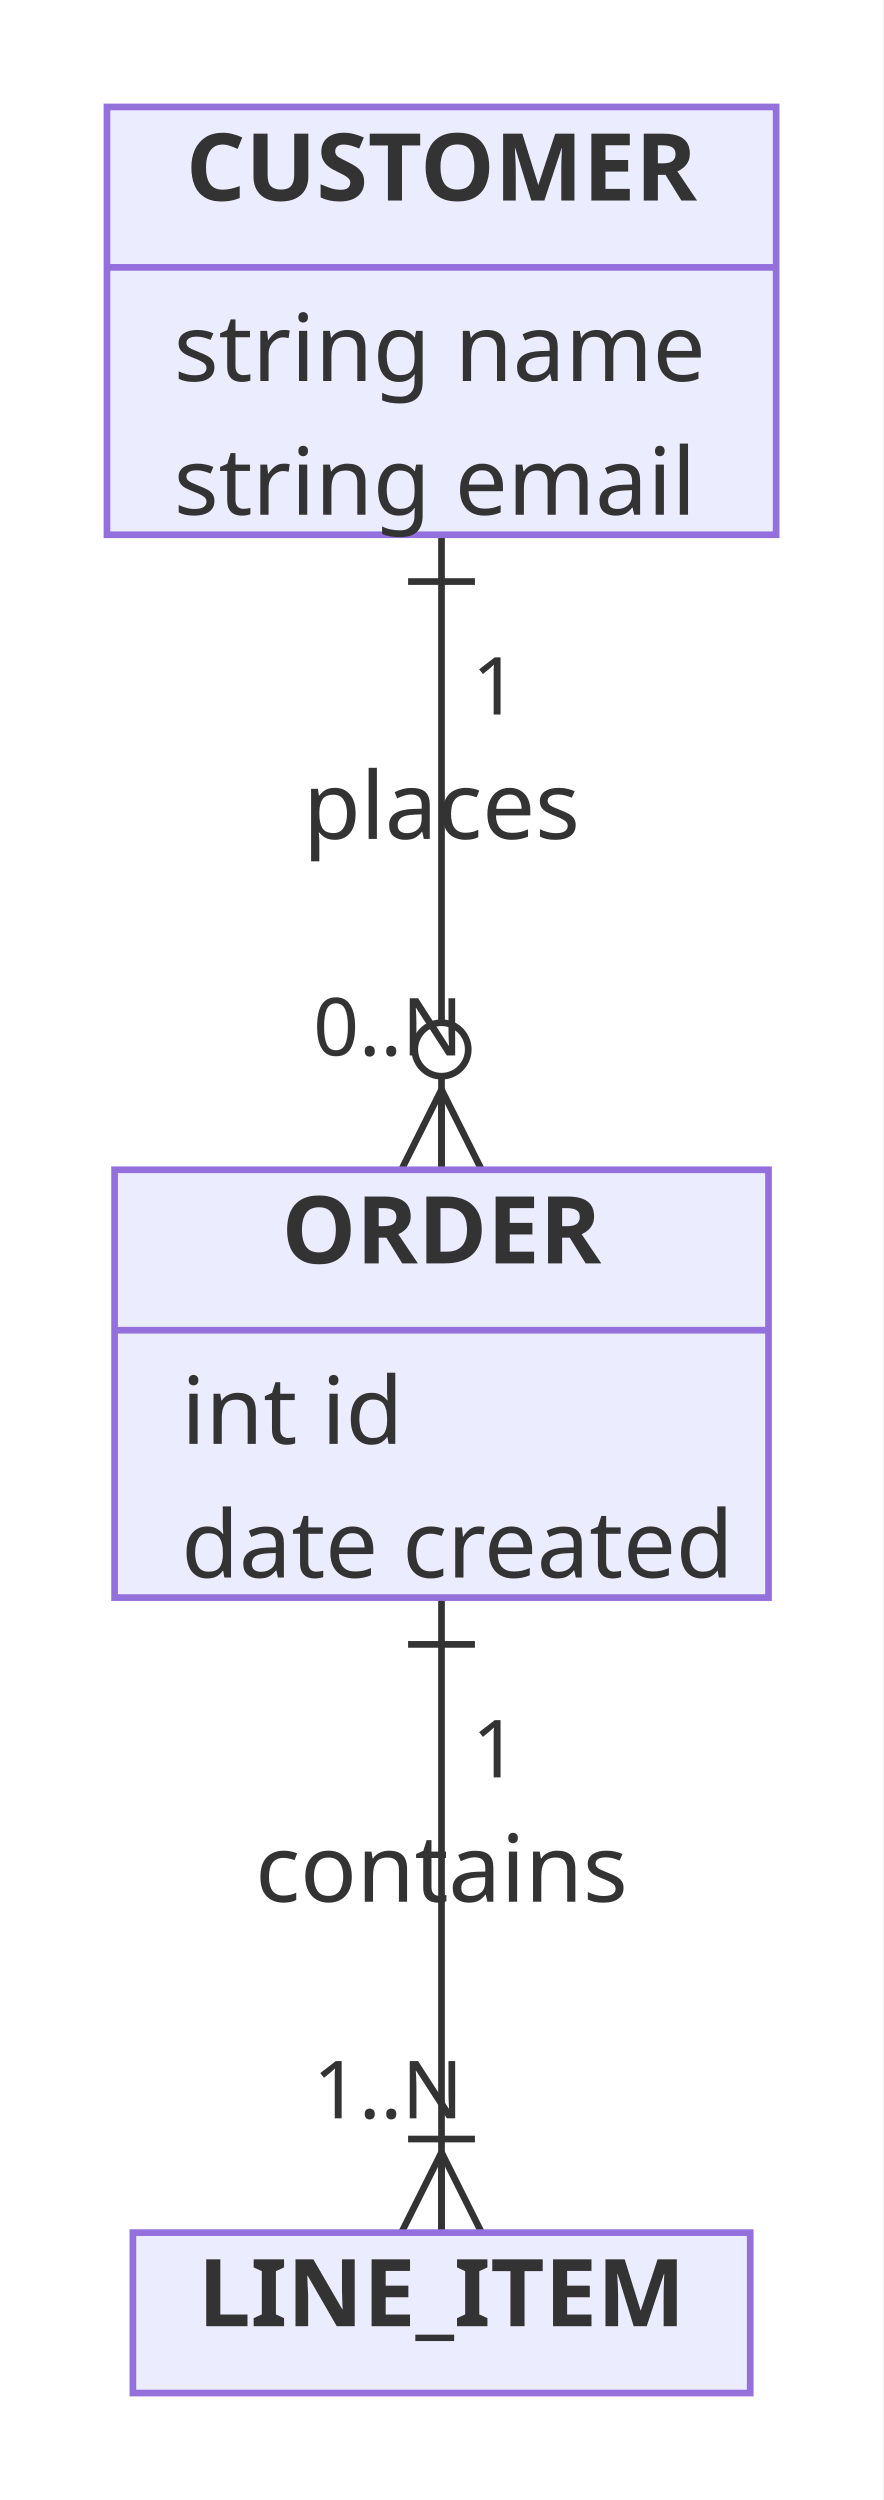
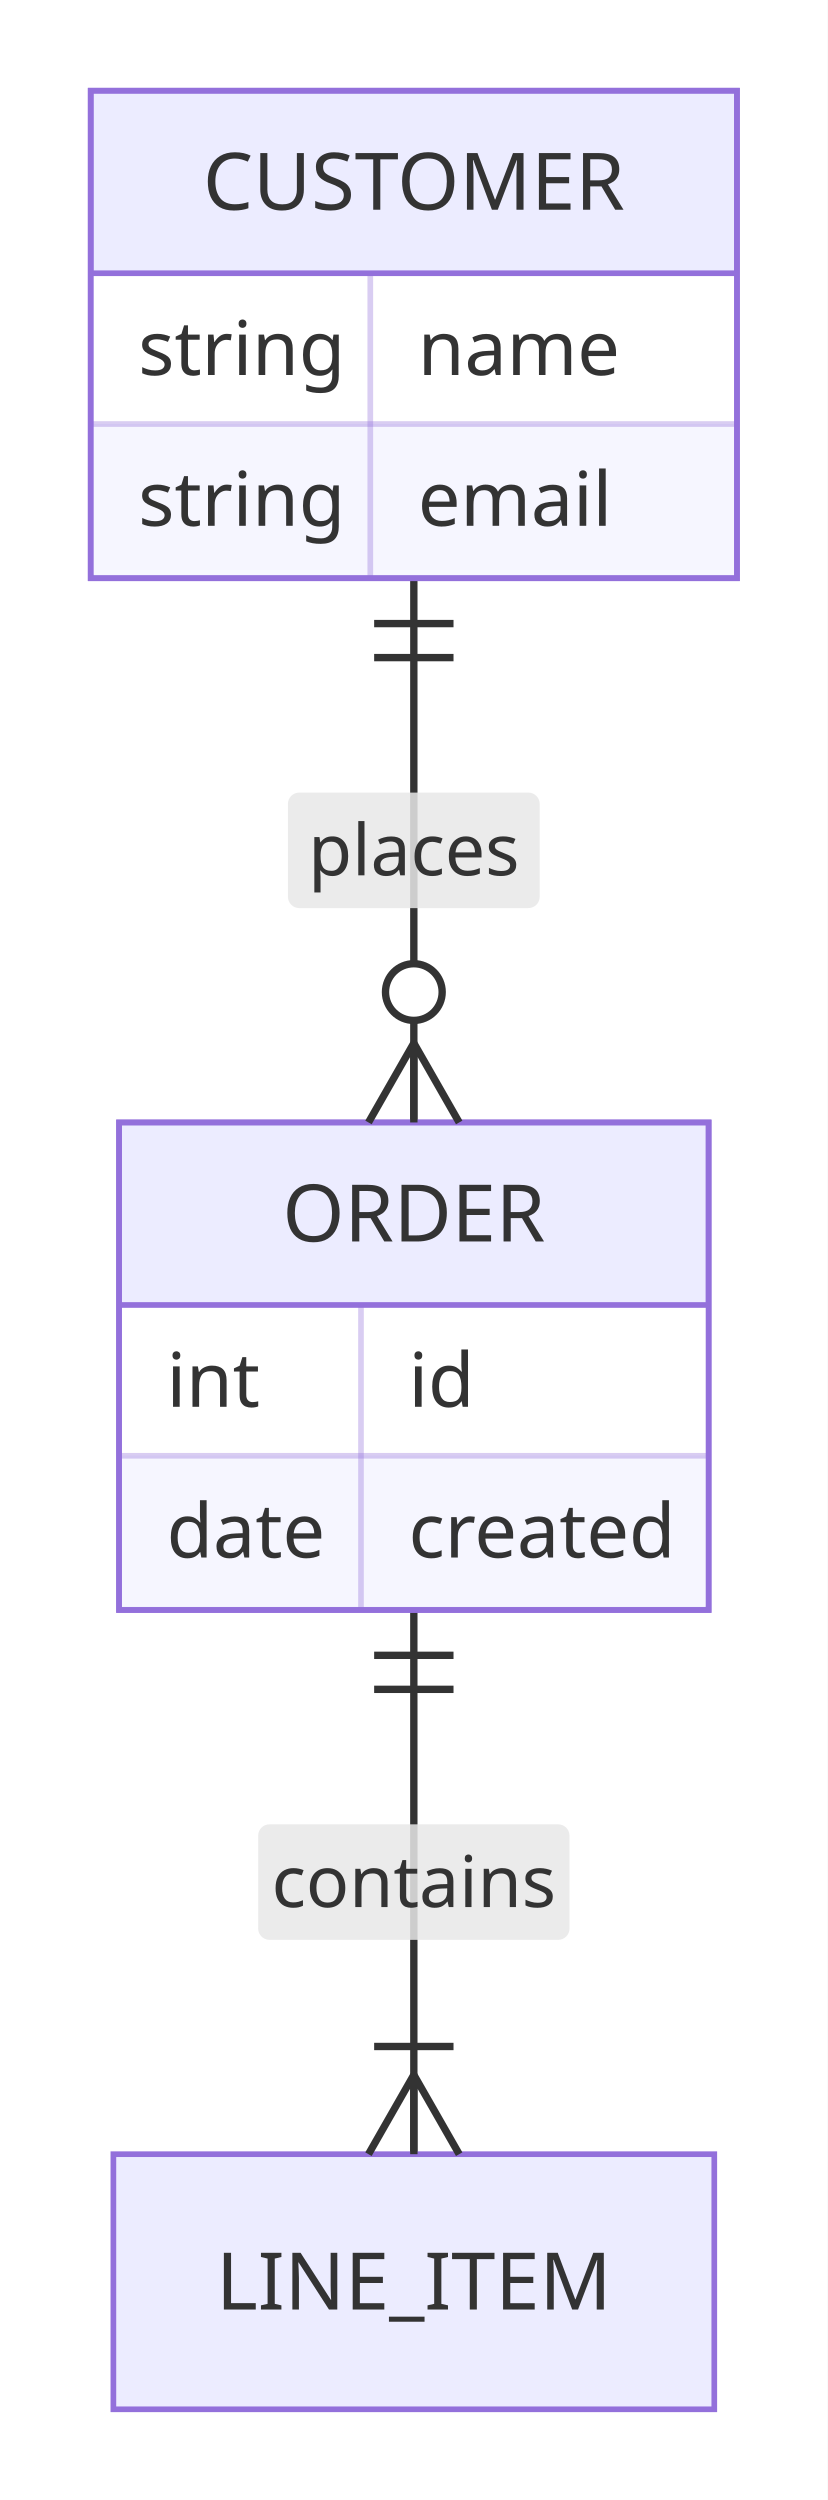
- <svg xmlns="http://www.w3.org/2000/svg" role="img" width="132.11" height="374" viewBox="0 0 132.11 374" font-family="sans-serif" font-size="14">
+ <svg xmlns="http://www.w3.org/2000/svg" role="img" width="146" height="441" viewBox="0 0 146 441" font-family="sans-serif" font-size="14">
  <rect width="100%" height="100%" fill="#ffffff" />
  <g transform="translate(16,16)">
-     <path d="M50.05,64 L50.05,159" fill="none" stroke="#333333" />
-     <line x1="55.05" y1="71" x2="45.05" y2="71" stroke="#333333" />
-     <line x1="50.05" y1="147" x2="44.05" y2="159" stroke="#333333" />
-     <line x1="50.05" y1="147" x2="56.05" y2="159" stroke="#333333" />
-     <line x1="50.05" y1="147" x2="50.05" y2="159" stroke="#333333" />
-     <circle cx="50.05" cy="141" r="4" fill="#ffffff" stroke="#333333" />
-     <text x="58.05" y="90.9" fill="#333333" text-anchor="middle" font-size="12">1</text>
-     <text x="42.05" y="141.9" fill="#333333" text-anchor="middle" font-size="12">0..N</text>
-     <text x="50.05" y="111.5" fill="#333333" text-anchor="middle" dy="-2">places</text>
-     <path d="M50.05,223 L50.05,318" fill="none" stroke="#333333" />
-     <line x1="55.05" y1="230" x2="45.05" y2="230" stroke="#333333" />
-     <line x1="50.05" y1="306" x2="44.05" y2="318" stroke="#333333" />
-     <line x1="50.05" y1="306" x2="56.05" y2="318" stroke="#333333" />
-     <line x1="50.05" y1="306" x2="50.05" y2="318" stroke="#333333" />
-     <line x1="45.05" y1="304" x2="55.05" y2="304" stroke="#333333" />
-     <text x="58.05" y="249.9" fill="#333333" text-anchor="middle" font-size="12">1</text>
-     <text x="42.05" y="300.9" fill="#333333" text-anchor="middle" font-size="12">1..N</text>
-     <text x="50.05" y="270.5" fill="#333333" text-anchor="middle" dy="-2">contains</text>
-     <rect x="0" y="0" width="100.11" height="64" fill="#ECECFF" stroke="#9370DB" />
-     <text x="50.05" y="14" fill="#333333" text-anchor="middle" font-weight="bold">CUSTOMER</text>
-     <line x1="0" y1="24" x2="100.11" y2="24" stroke="#9370DB" />
-     <text x="10" y="41" fill="#333333">string name</text>
-     <text x="10" y="61" fill="#333333">string email</text>
-     <rect x="1.14" y="159" width="97.83" height="64" fill="#ECECFF" stroke="#9370DB" />
-     <text x="50.05" y="173" fill="#333333" text-anchor="middle" font-weight="bold">ORDER</text>
-     <line x1="1.14" y1="183" x2="98.97" y2="183" stroke="#9370DB" />
-     <text x="11.14" y="200" fill="#333333">int id</text>
-     <text x="11.14" y="220" fill="#333333">date created</text>
-     <rect x="3.88" y="318" width="92.35" height="24" fill="#ECECFF" stroke="#9370DB" />
-     <text x="50.05" y="332" fill="#333333" text-anchor="middle" font-weight="bold">LINE_ITEM</text>
+     <path d="M57,86 C57,134 57,134 57,182" fill="none" stroke="#333333" stroke-width="1.3" />
+     <path d="M57,268 C57,316 57,316 57,364" fill="none" stroke="#333333" stroke-width="1.3" />
+     <rect x="0" y="0" width="114" height="86" fill="#ECECFF" stroke="#9370DB" />
+     <text fill="#333333" font-size="14" text-anchor="middle">
+       <tspan x="57" y="21">CUSTOMER</tspan>
+     </text>
+     <rect x="0.5" y="32.2" width="113" height="26.6" fill="#ffffff" />
+     <text fill="#333333" font-size="13.3" text-anchor="start">
+       <tspan x="8.4" y="50.15">string</tspan>
+     </text>
+     <text fill="#333333" font-size="13.3" text-anchor="start">
+       <tspan x="57.72" y="50.15">name</tspan>
+     </text>
+     <rect x="0.5" y="58.8" width="113" height="26.6" fill="#f6f6ff" />
+     <text fill="#333333" font-size="13.3" text-anchor="start">
+       <tspan x="8.4" y="76.75">string</tspan>
+     </text>
+     <text fill="#333333" font-size="13.3" text-anchor="start">
+       <tspan x="57.72" y="76.75">email</tspan>
+     </text>
+     <line x1="0" y1="32.2" x2="114" y2="32.2" stroke="#9370DB" />
+     <line x1="0" y1="58.8" x2="114" y2="58.8" stroke="#9370DB" stroke-opacity="0.35" />
+     <line x1="49.32" y1="32.2" x2="49.32" y2="86" stroke="#9370DB" stroke-opacity="0.35" />
+     <rect x="0" y="0" width="114" height="86" fill="none" stroke="#9370DB" />
+     <rect x="5" y="182" width="104" height="86" fill="#ECECFF" stroke="#9370DB" />
+     <text fill="#333333" font-size="14" text-anchor="middle">
+       <tspan x="57" y="203">ORDER</tspan>
+     </text>
+     <rect x="5.5" y="214.2" width="103" height="26.6" fill="#ffffff" />
+     <text fill="#333333" font-size="13.3" text-anchor="start">
+       <tspan x="13.4" y="232.16">int</tspan>
+     </text>
+     <text fill="#333333" font-size="13.3" text-anchor="start">
+       <tspan x="56.08" y="232.16">id</tspan>
+     </text>
+     <rect x="5.5" y="240.8" width="103" height="26.6" fill="#f6f6ff" />
+     <text fill="#333333" font-size="13.3" text-anchor="start">
+       <tspan x="13.4" y="258.75">date</tspan>
+     </text>
+     <text fill="#333333" font-size="13.3" text-anchor="start">
+       <tspan x="56.08" y="258.75">created</tspan>
+     </text>
+     <line x1="5" y1="214.2" x2="109" y2="214.2" stroke="#9370DB" />
+     <line x1="5" y1="240.8" x2="109" y2="240.8" stroke="#9370DB" stroke-opacity="0.35" />
+     <line x1="47.68" y1="214.2" x2="47.68" y2="268" stroke="#9370DB" stroke-opacity="0.35" />
+     <rect x="5" y="182" width="104" height="86" fill="none" stroke="#9370DB" />
+     <rect x="4" y="364" width="106" height="45" fill="#ECECFF" stroke="#9370DB" />
+     <text fill="#333333" font-size="14" text-anchor="middle">
+       <tspan x="57" y="391.4">LINE_ITEM</tspan>
+     </text>
+     <line x1="50" y1="94" x2="64" y2="94" stroke="#333333" stroke-width="1.3" />
+     <line x1="50" y1="100" x2="64" y2="100" stroke="#333333" stroke-width="1.3" />
+     <path d="M65,182 L57,168 M49,182 L57,168 M57,182 L57,168" fill="none" stroke="#333333" stroke-width="1.3" />
+     <circle cx="57" cy="159" r="5" fill="#ffffff" stroke="#333333" stroke-width="1.3" />
+     <line x1="50" y1="276" x2="64" y2="276" stroke="#333333" stroke-width="1.3" />
+     <line x1="50" y1="282" x2="64" y2="282" stroke="#333333" stroke-width="1.3" />
+     <path d="M65,364 L57,350 M49,364 L57,350 M57,364 L57,350" fill="none" stroke="#333333" stroke-width="1.3" />
+     <line x1="64" y1="345" x2="50" y2="345" stroke="#333333" stroke-width="1.3" />
+     <rect x="34.79" y="123.81" width="44.41" height="20.38" rx="2" fill="#e8e8e8" fill-opacity="0.85" />
+     <text fill="#333333" font-size="12.6" text-anchor="middle">
+       <tspan x="57" y="138.41">places</tspan>
+     </text>
+     <rect x="29.54" y="305.81" width="54.92" height="20.38" rx="2" fill="#e8e8e8" fill-opacity="0.85" />
+     <text fill="#333333" font-size="12.6" text-anchor="middle">
+       <tspan x="57" y="320.41">contains</tspan>
+     </text>
  </g>
</svg>
